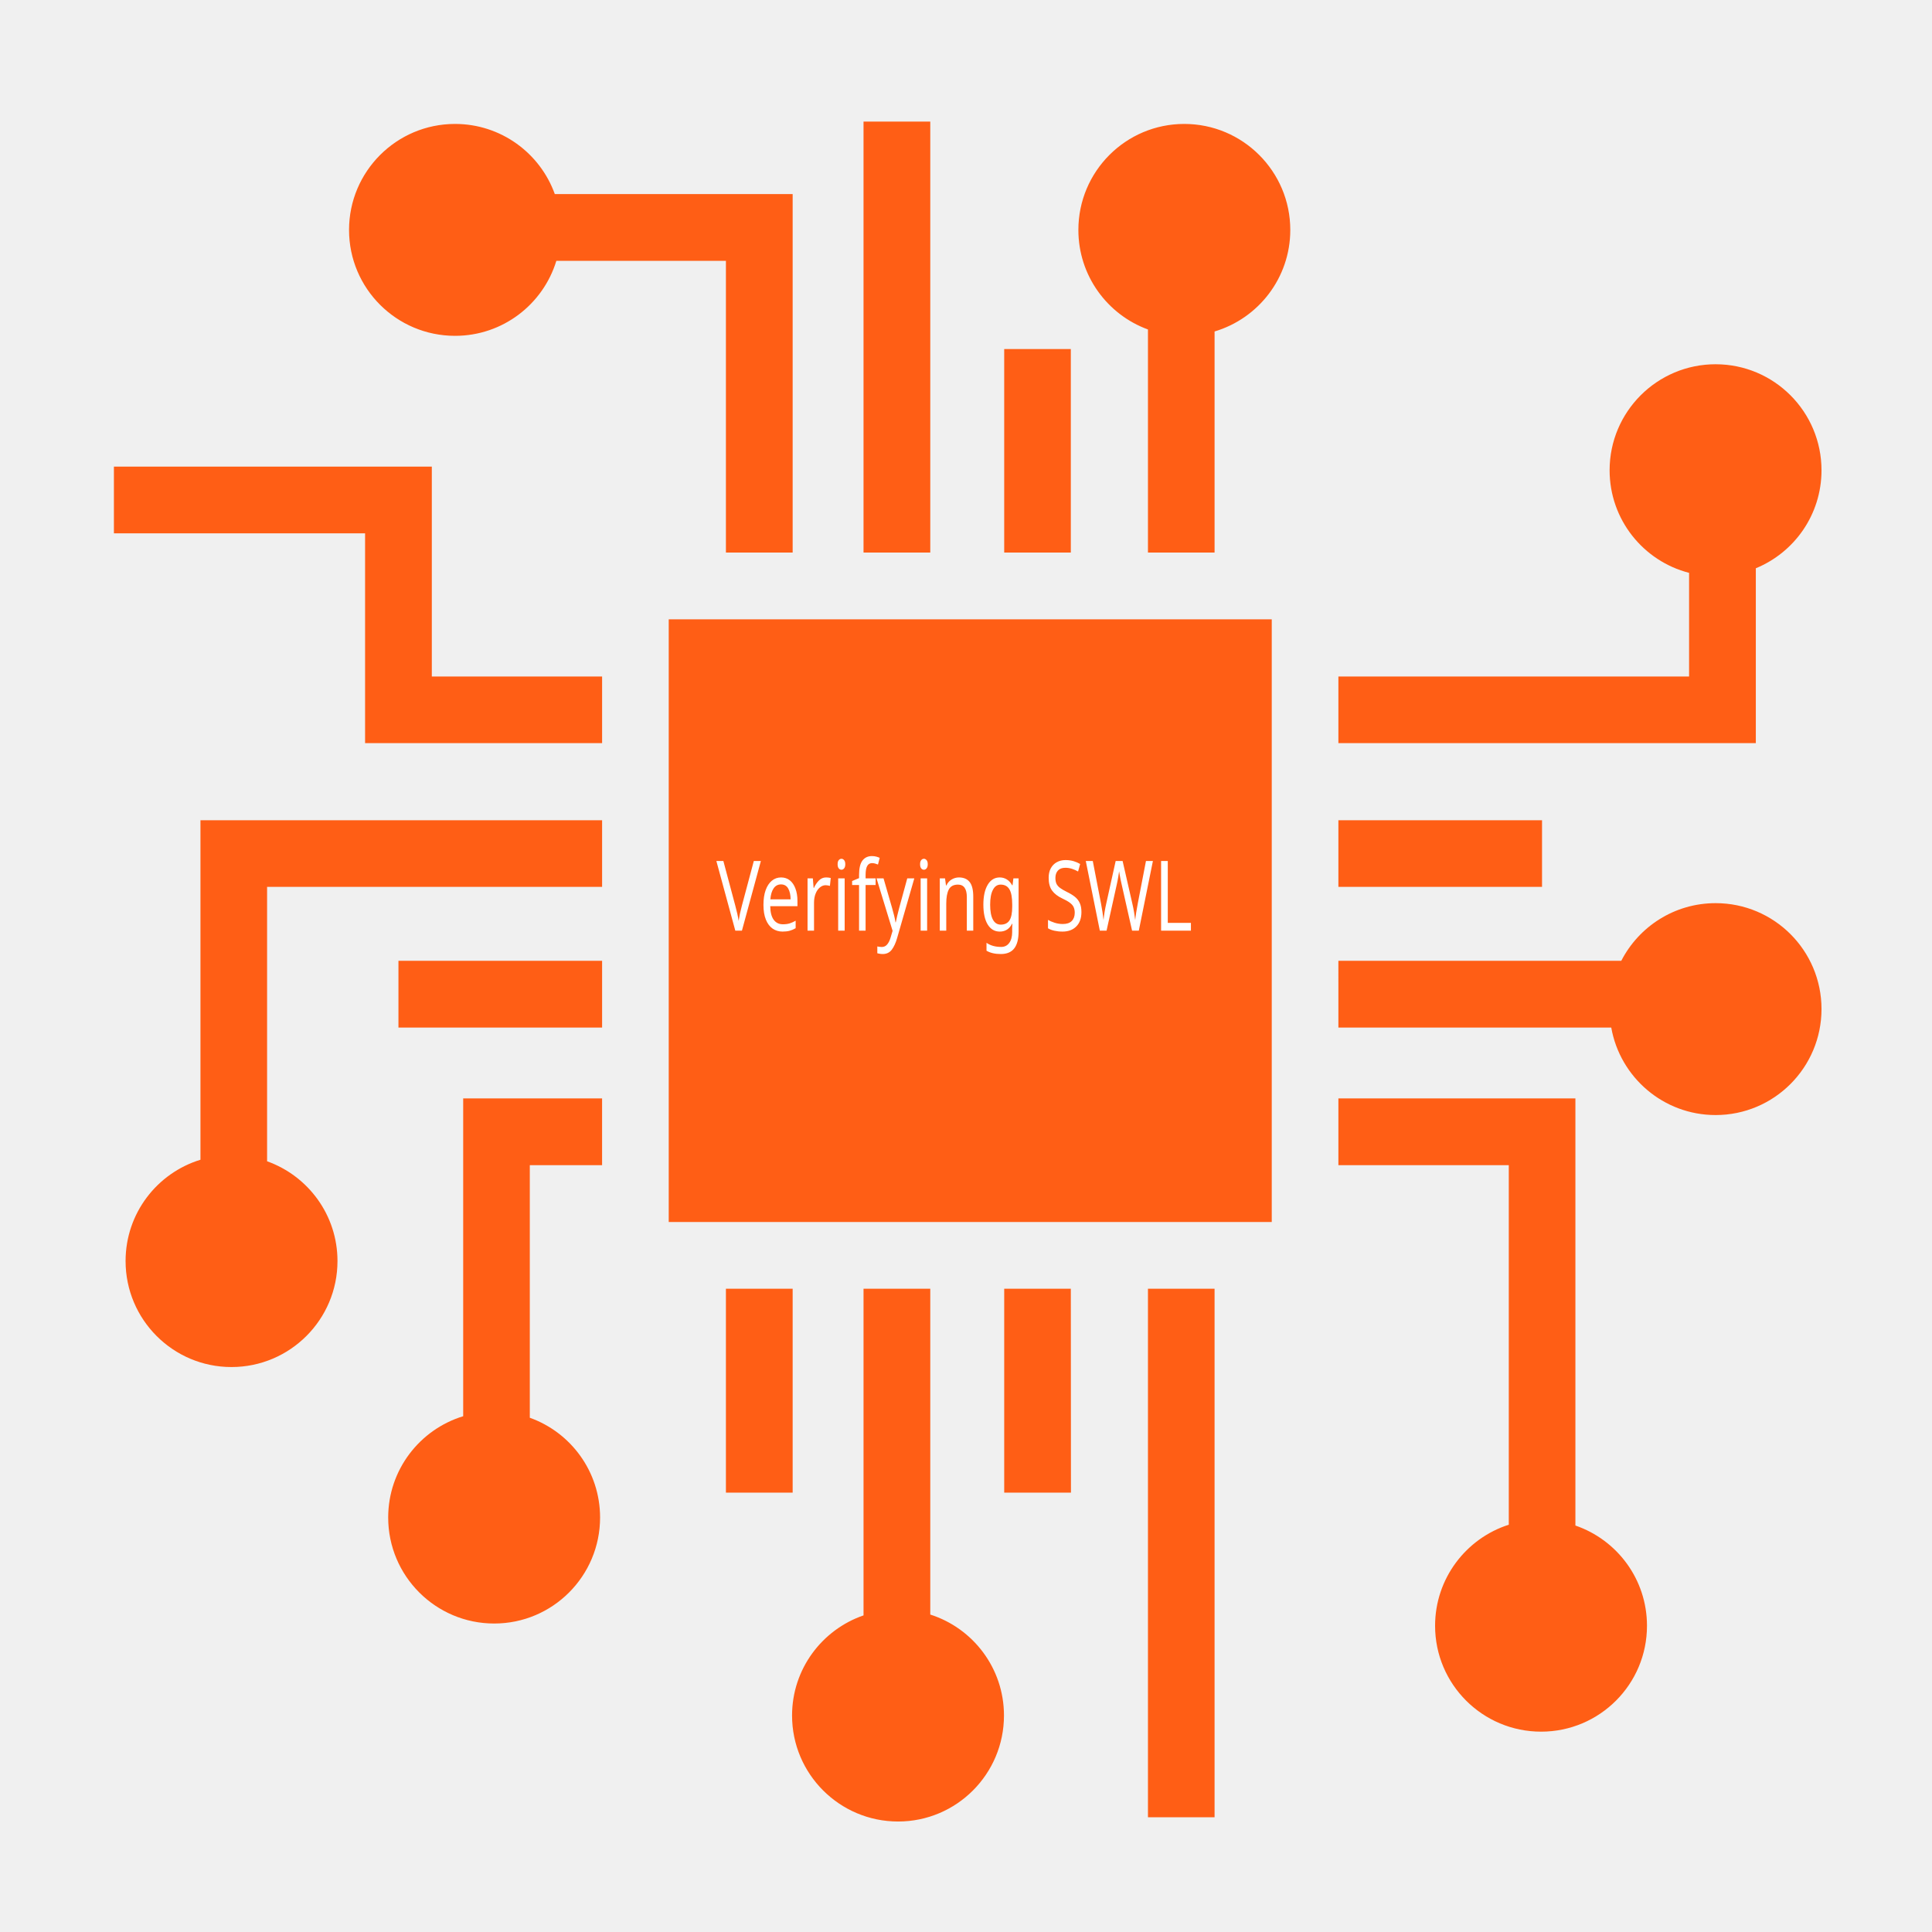
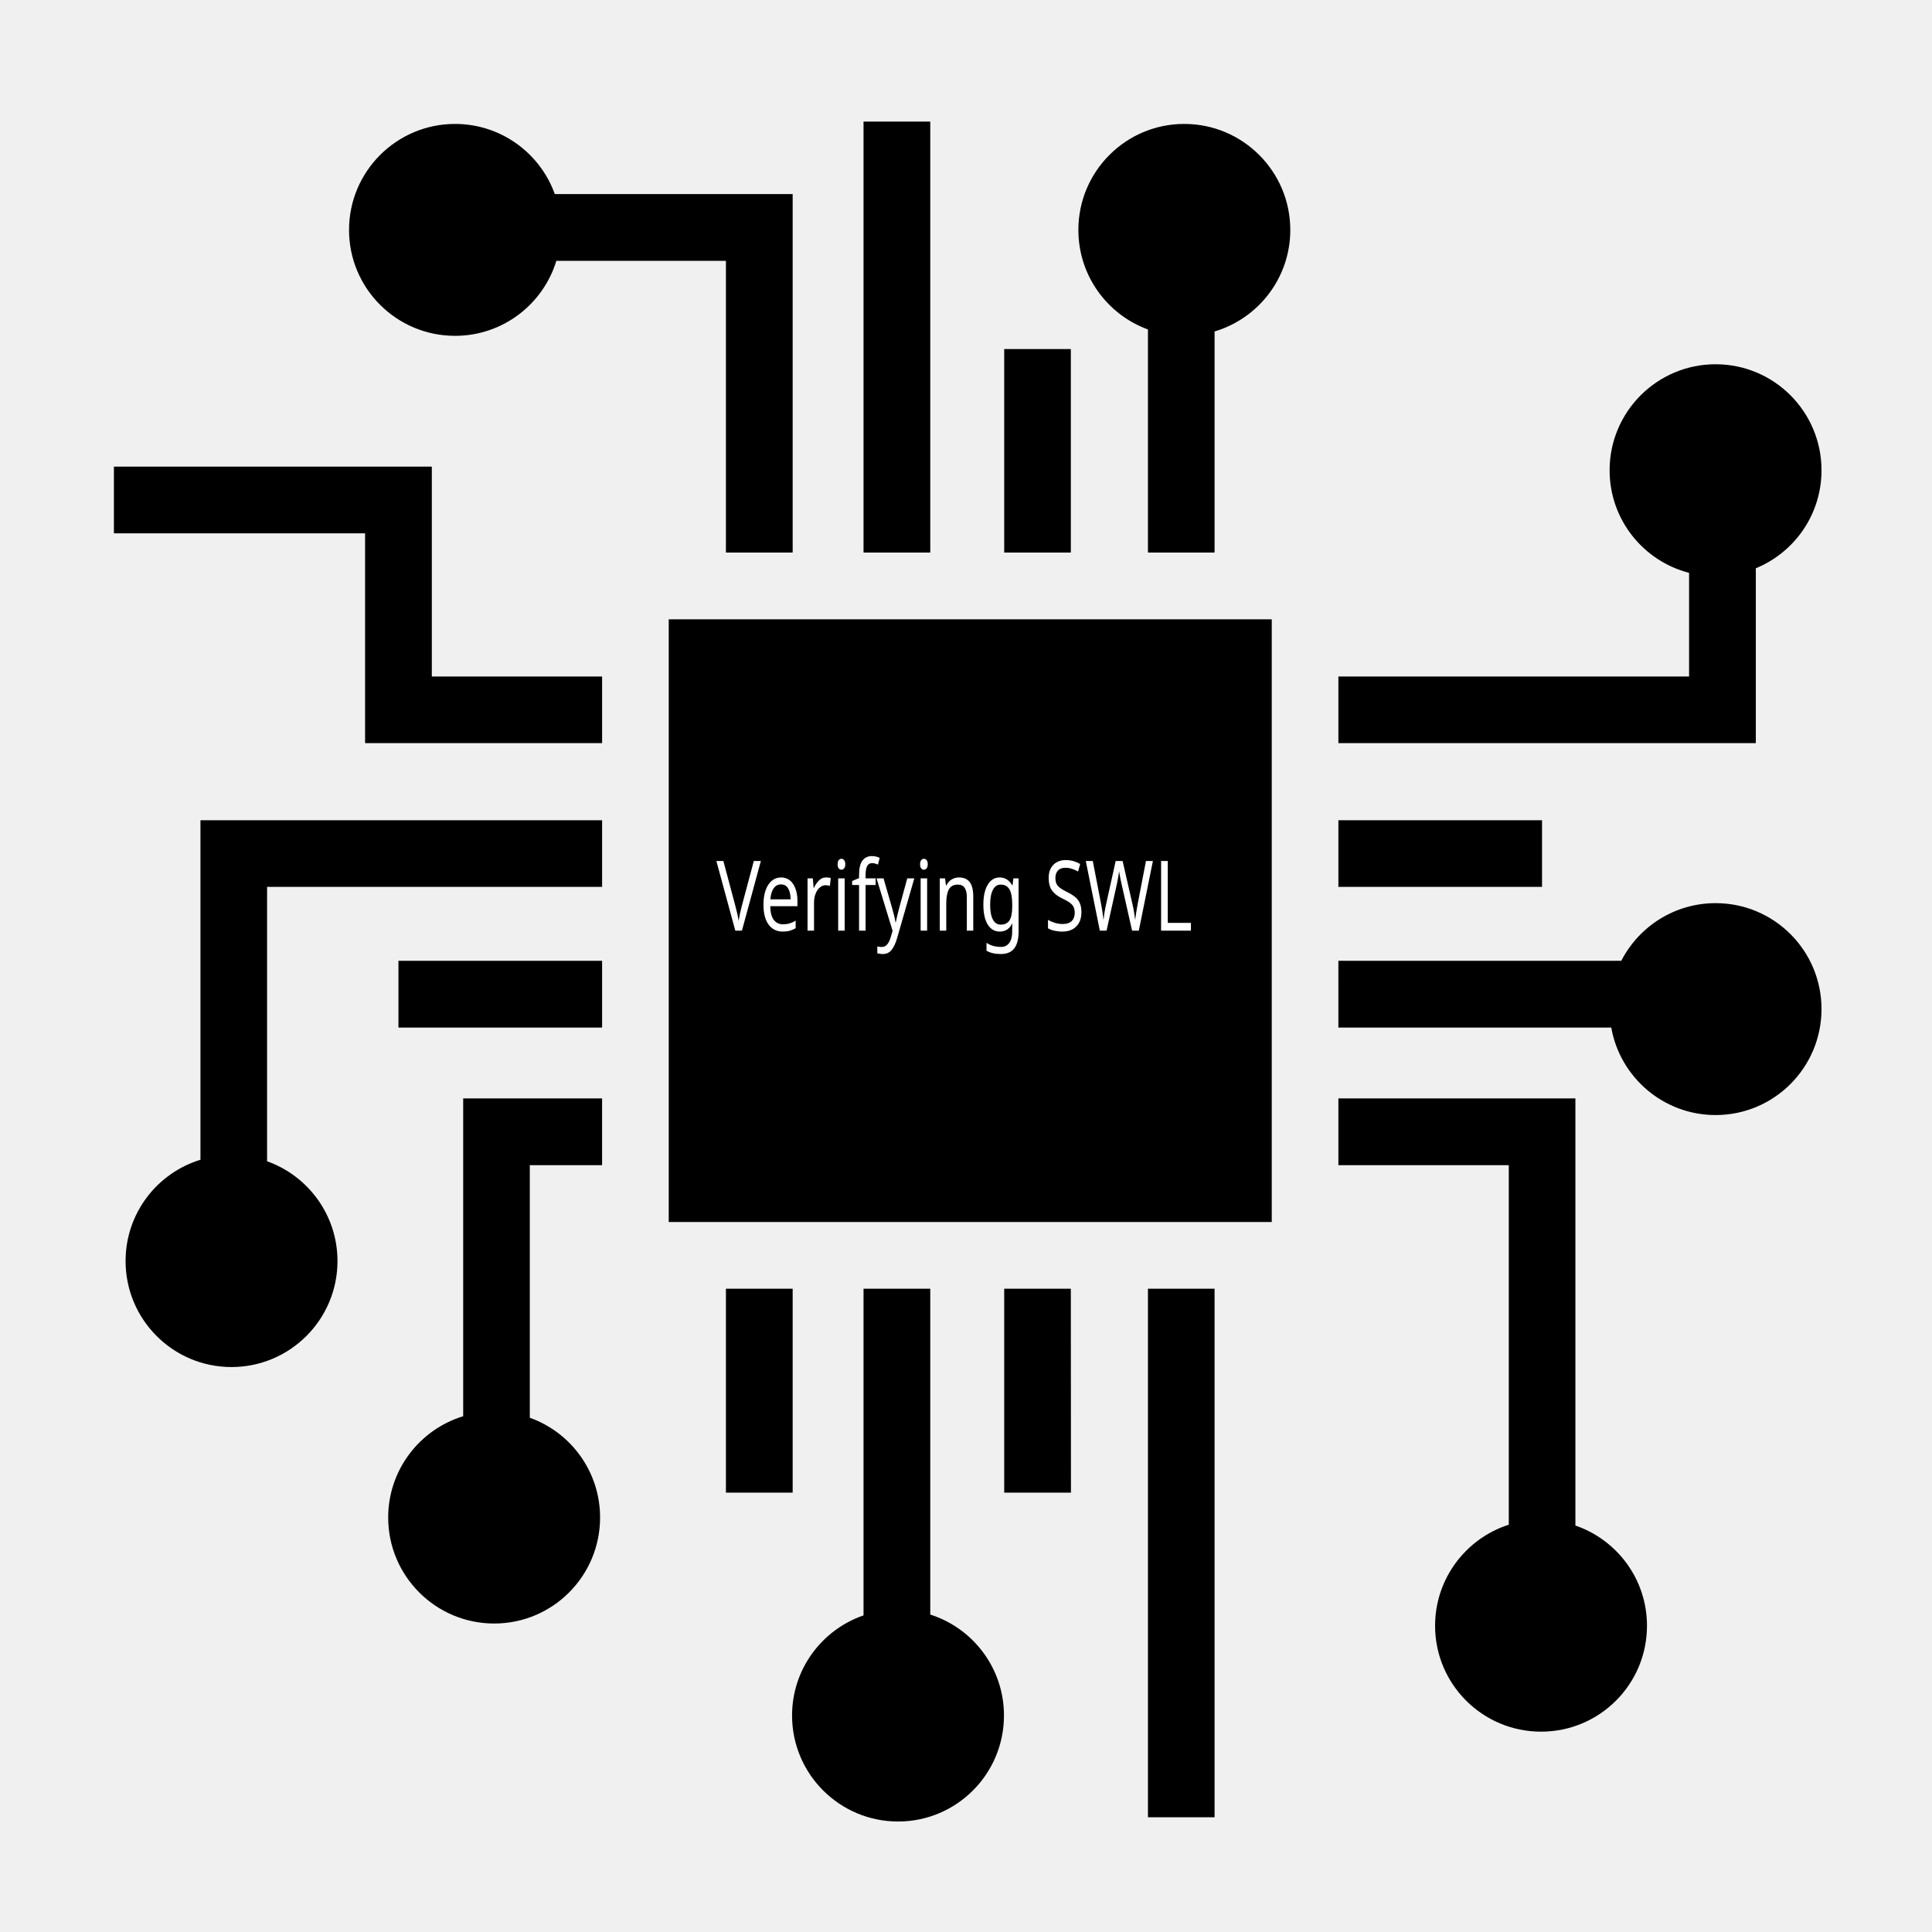
<svg xmlns="http://www.w3.org/2000/svg" viewBox="0 0 512 512" style="height: 512px; width: 512px;" version="1.1" id="svg8">
  <defs id="defs12" />
  <path d="M0 0h512v512H0z" fill="#7c2828" fill-opacity="0" id="path2" />
  <g class="" transform="translate(0,0)" style="touch-action: none;" id="g6">
-     <path d="m 228.844,32.22 v 114.218 h 17.687 V 32.218 h -17.686 z m -108.25,0.624 C 105.087,32.844 92.5,45.43 92.5,60.937 92.5,76.444 105.087,89 120.594,89 c 12.655,0 23.34,-8.372 26.844,-19.875 h 44.937 v 77.313 h 17.688 v -95 H 147.03 C 143.142,40.601 132.768,32.845 120.594,32.845 Z m 193.25,0 c -15.507,0 -28.063,12.586 -28.063,28.093 0,12.124 7.677,22.45 18.44,26.376 v 59.124 h 17.655 V 87.844 c 11.596,-3.452 20.063,-14.193 20.063,-26.906 0,-15.508 -12.587,-28.094 -28.094,-28.094 z M 266.124,92.5 v 53.938 h 17.657 V 92.5 h -17.655 z m 188.532,4.03 c -15.507,0 -28.094,12.588 -28.094,28.095 0,13.083 8.948,24.074 21.063,27.188 v 27.468 h -92.938 v 17.657 h 110.624 v -46.342 c 10.223,-4.192 17.407,-14.233 17.407,-25.97 0,-15.507 -12.557,-28.094 -28.064,-28.094 z M 30.187,123.657 v 17.688 H 96.75 v 55.594 h 62.814 V 179.28 h -45.126 v -55.624 h -84.25 z m 147.032,40.47 v 159.718 h 159.81 V 164.125 H 177.22 Z M 53.124,217.375 v 89.969 c -11.49,3.512 -19.844,14.198 -19.844,26.844 0,15.505 12.557,28.093 28.064,28.093 15.507,0 28.093,-12.587 28.093,-28.092 0,-12.195 -7.79,-22.564 -18.656,-26.438 v -72.72 h 88.782 V 217.376 H 53.124 Z m 301.563,0 v 17.656 h 53.968 v -17.655 h -53.97 z m 99.968,21.97 c -10.898,0 -20.342,6.21 -25,15.28 h -74.97 l 0.002,17.688 H 427 c 2.325,13.168 13.824,23.187 27.656,23.187 15.507,0 28.063,-12.588 28.063,-28.094 0,-15.507 -12.557,-28.062 -28.064,-28.062 z m -349.062,15.28 v 17.688 h 53.97 v -17.688 z m 17.156,36.47 v 84.217 c -11.498,3.513 -19.875,14.2 -19.875,26.844 0,15.506 12.587,28.094 28.094,28.094 15.506,0 28.06,-12.588 28.06,-28.094 0,-12.194 -7.766,-22.564 -18.624,-26.437 v -66.94 h 19.156 v -17.686 h -36.81 z m 231.938,0 v 17.686 h 45.156 v 95.283 c -11.323,3.624 -19.53,14.26 -19.53,26.78 -0.002,15.506 12.585,28.063 28.092,28.063 15.507,0 28.063,-12.557 28.063,-28.062 0,-12.32 -7.935,-22.778 -18.97,-26.563 V 291.095 H 354.684 Z M 192.375,341.53 v 54.033 h 17.688 V 341.53 Z m 36.47,0 v 86.564 c -11.013,3.794 -18.94,14.233 -18.94,26.53 0,15.506 12.588,28.095 28.095,28.095 15.507,0 28.063,-12.59 28.063,-28.095 0,-12.53 -8.203,-23.14 -19.532,-26.75 V 341.53 Z m 37.28,0 v 54.033 h 17.688 l -0.032,-54.032 h -17.655 z m 38.094,0 v 140.064 h 17.655 V 341.53 H 304.22 Z" id="path4" style="fill:#ff5e15;fill-opacity:1" />
+     <path d="m 228.844,32.22 v 114.218 h 17.687 V 32.218 h -17.686 z m -108.25,0.624 C 105.087,32.844 92.5,45.43 92.5,60.937 92.5,76.444 105.087,89 120.594,89 c 12.655,0 23.34,-8.372 26.844,-19.875 h 44.937 v 77.313 h 17.688 v -95 H 147.03 C 143.142,40.601 132.768,32.845 120.594,32.845 Z m 193.25,0 c -15.507,0 -28.063,12.586 -28.063,28.093 0,12.124 7.677,22.45 18.44,26.376 v 59.124 h 17.655 V 87.844 c 11.596,-3.452 20.063,-14.193 20.063,-26.906 0,-15.508 -12.587,-28.094 -28.094,-28.094 z M 266.124,92.5 v 53.938 h 17.657 V 92.5 h -17.655 z m 188.532,4.03 c -15.507,0 -28.094,12.588 -28.094,28.095 0,13.083 8.948,24.074 21.063,27.188 v 27.468 h -92.938 v 17.657 h 110.624 v -46.342 c 10.223,-4.192 17.407,-14.233 17.407,-25.97 0,-15.507 -12.557,-28.094 -28.064,-28.094 z M 30.187,123.657 v 17.688 H 96.75 v 55.594 h 62.814 V 179.28 h -45.126 v -55.624 h -84.25 z m 147.032,40.47 v 159.718 h 159.81 V 164.125 H 177.22 Z M 53.124,217.375 v 89.969 c -11.49,3.512 -19.844,14.198 -19.844,26.844 0,15.505 12.557,28.093 28.064,28.093 15.507,0 28.093,-12.587 28.093,-28.092 0,-12.195 -7.79,-22.564 -18.656,-26.438 v -72.72 h 88.782 V 217.376 H 53.124 Z m 301.563,0 v 17.656 h 53.968 v -17.655 h -53.97 z m 99.968,21.97 c -10.898,0 -20.342,6.21 -25,15.28 h -74.97 l 0.002,17.688 H 427 c 2.325,13.168 13.824,23.187 27.656,23.187 15.507,0 28.063,-12.588 28.063,-28.094 0,-15.507 -12.557,-28.062 -28.064,-28.062 z m -349.062,15.28 v 17.688 h 53.97 v -17.688 z m 17.156,36.47 v 84.217 c -11.498,3.513 -19.875,14.2 -19.875,26.844 0,15.506 12.587,28.094 28.094,28.094 15.506,0 28.06,-12.588 28.06,-28.094 0,-12.194 -7.766,-22.564 -18.624,-26.437 v -66.94 h 19.156 v -17.686 h -36.81 z m 231.938,0 v 17.686 h 45.156 v 95.283 c -11.323,3.624 -19.53,14.26 -19.53,26.78 -0.002,15.506 12.585,28.063 28.092,28.063 15.507,0 28.063,-12.557 28.063,-28.062 0,-12.32 -7.935,-22.778 -18.97,-26.563 V 291.095 H 354.684 Z M 192.375,341.53 v 54.033 h 17.688 V 341.53 Z m 36.47,0 v 86.564 c -11.013,3.794 -18.94,14.233 -18.94,26.53 0,15.506 12.588,28.095 28.095,28.095 15.507,0 28.063,-12.59 28.063,-28.095 0,-12.53 -8.203,-23.14 -19.532,-26.75 V 341.53 Z m 37.28,0 v 54.033 h 17.688 l -0.032,-54.032 h -17.655 z m 38.094,0 v 140.064 h 17.655 V 341.53 H 304.22 Z" id="path4" style="fill:#000000;fill-opacity:1" />
    <text xml:space="preserve" style="font-style:normal;font-weight:normal;font-size:22.533px;line-height:20;font-family:sans-serif;letter-spacing:0px;word-spacing:0px;fill:#ffffff;fill-opacity:1;stroke:none;stroke-width:0.563" x="217.648" y="215.124" id="text816" transform="scale(0.872264,1.146442)">
      <tspan id="tspan814" x="217.648" y="215.124" style="stroke-width:0.563">Verifying SWL</tspan>
    </text>
  </g>
</svg>
